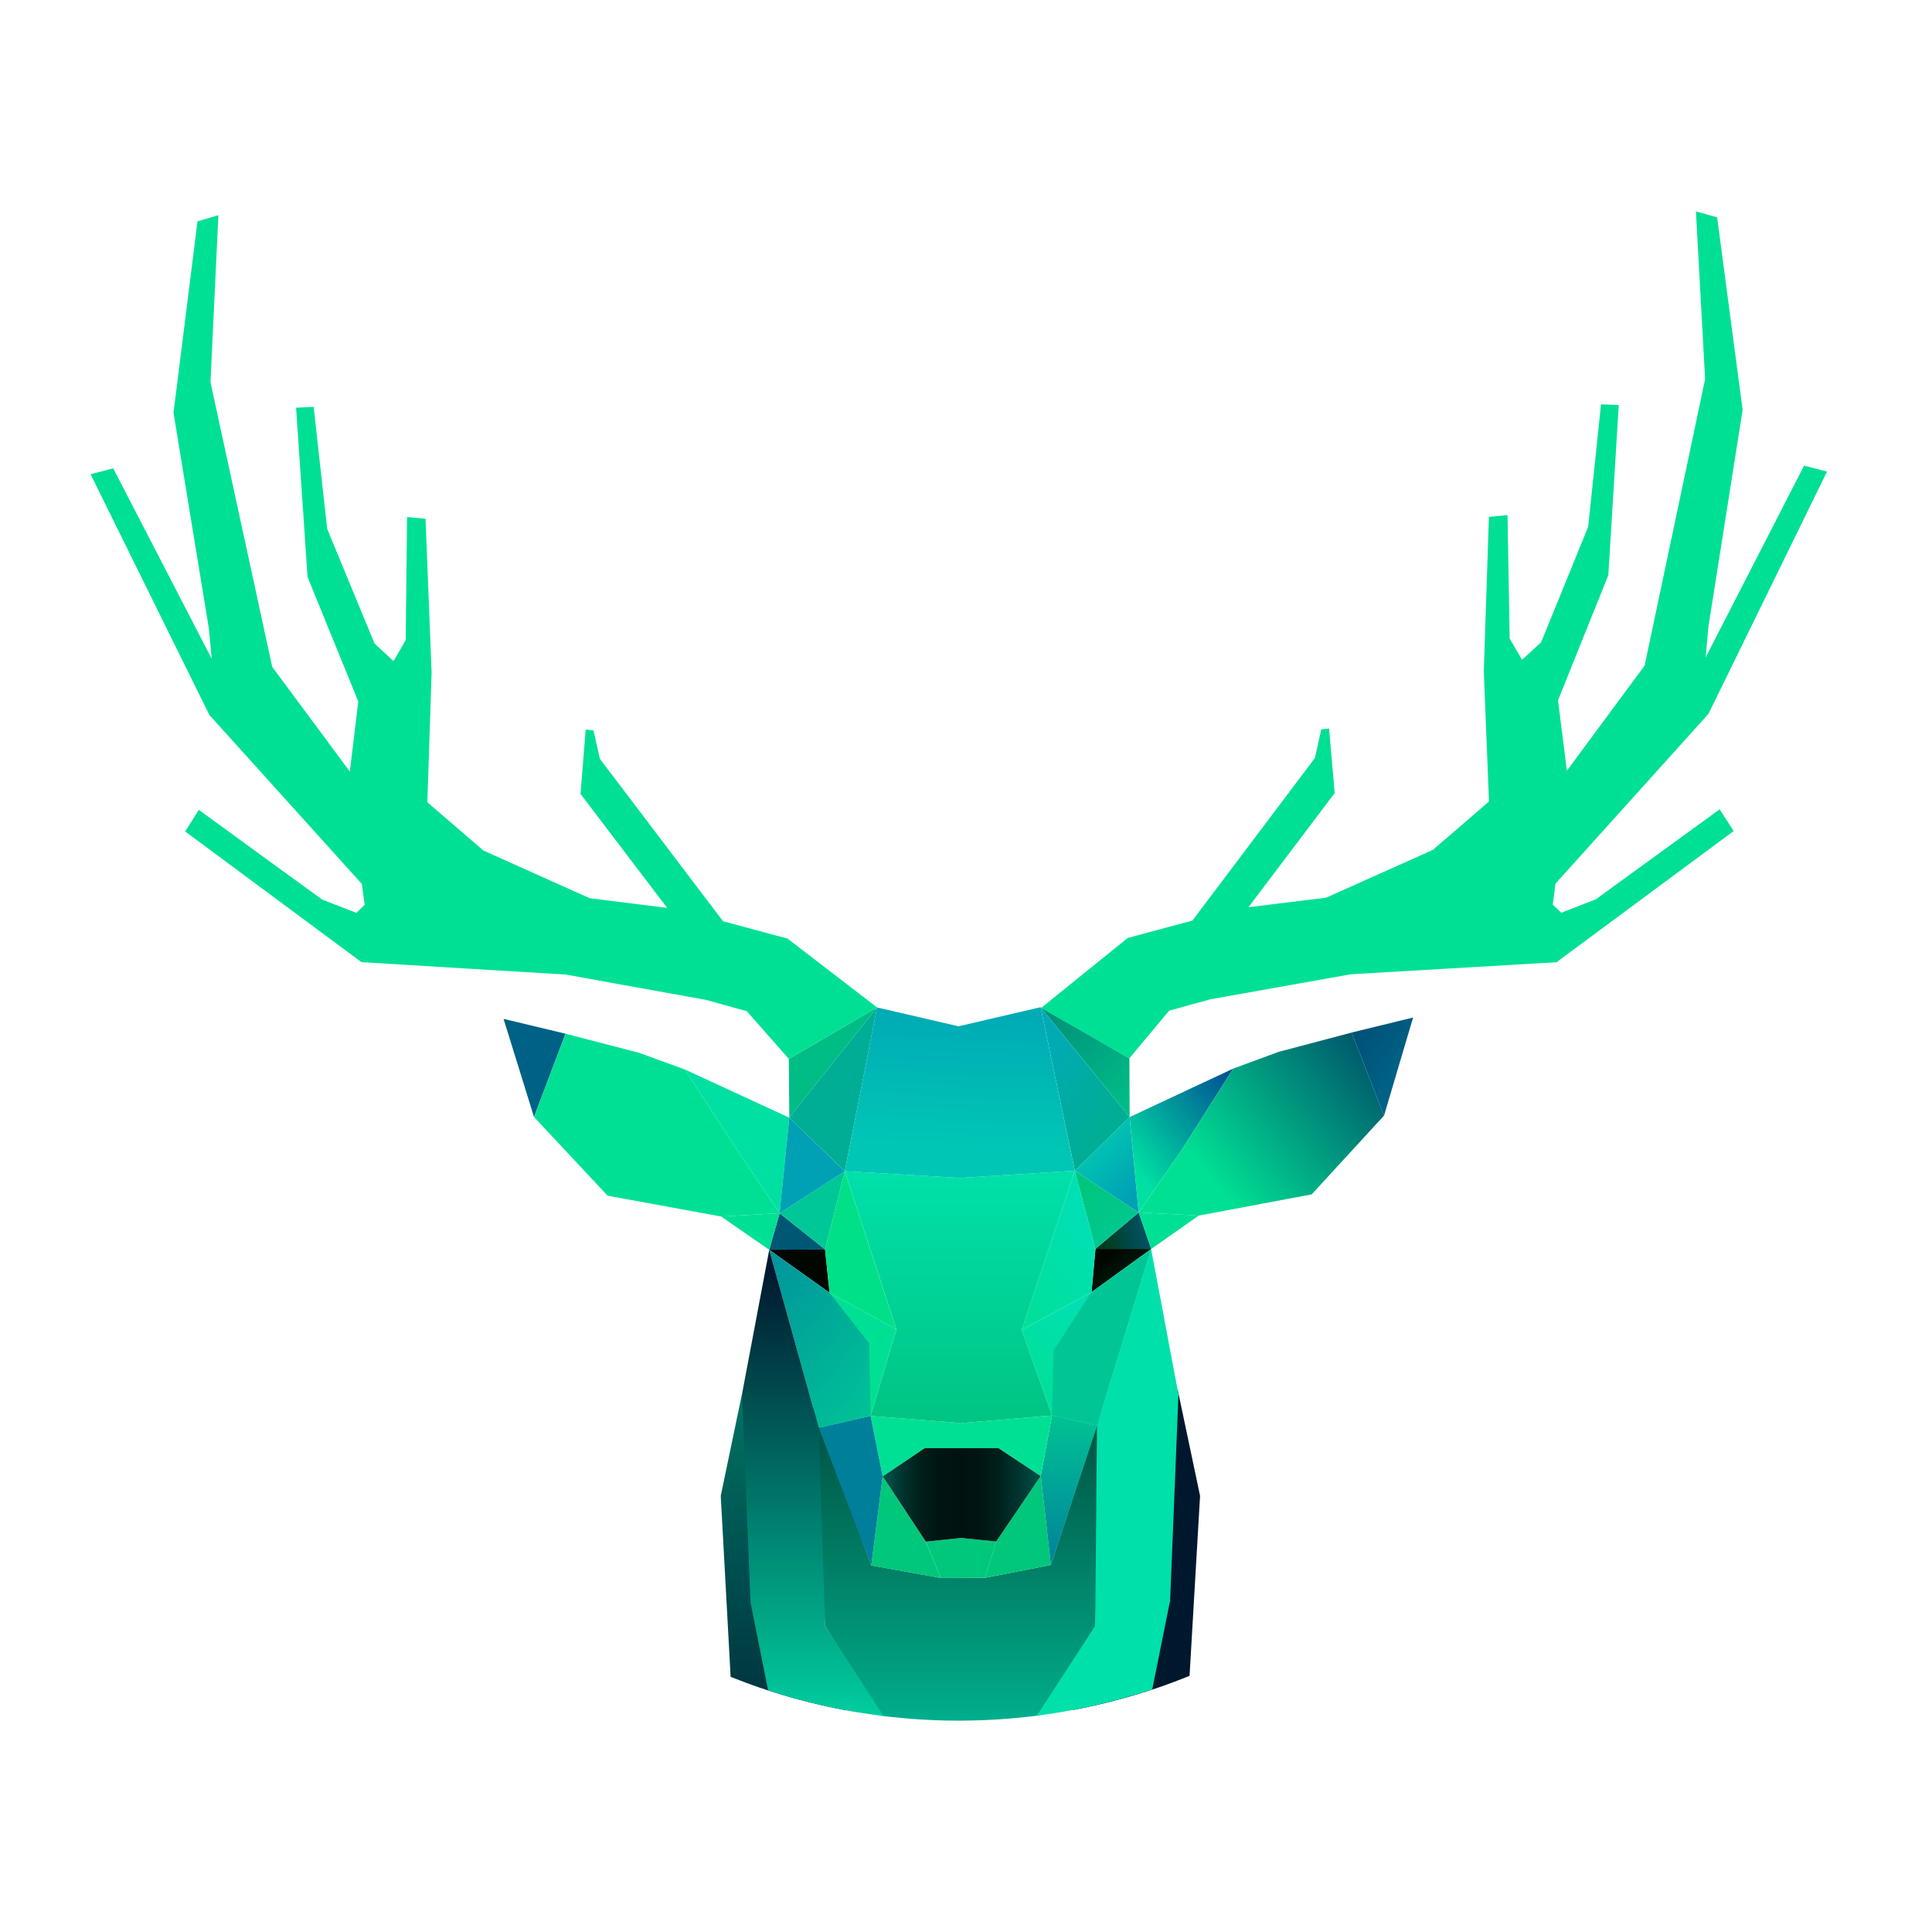
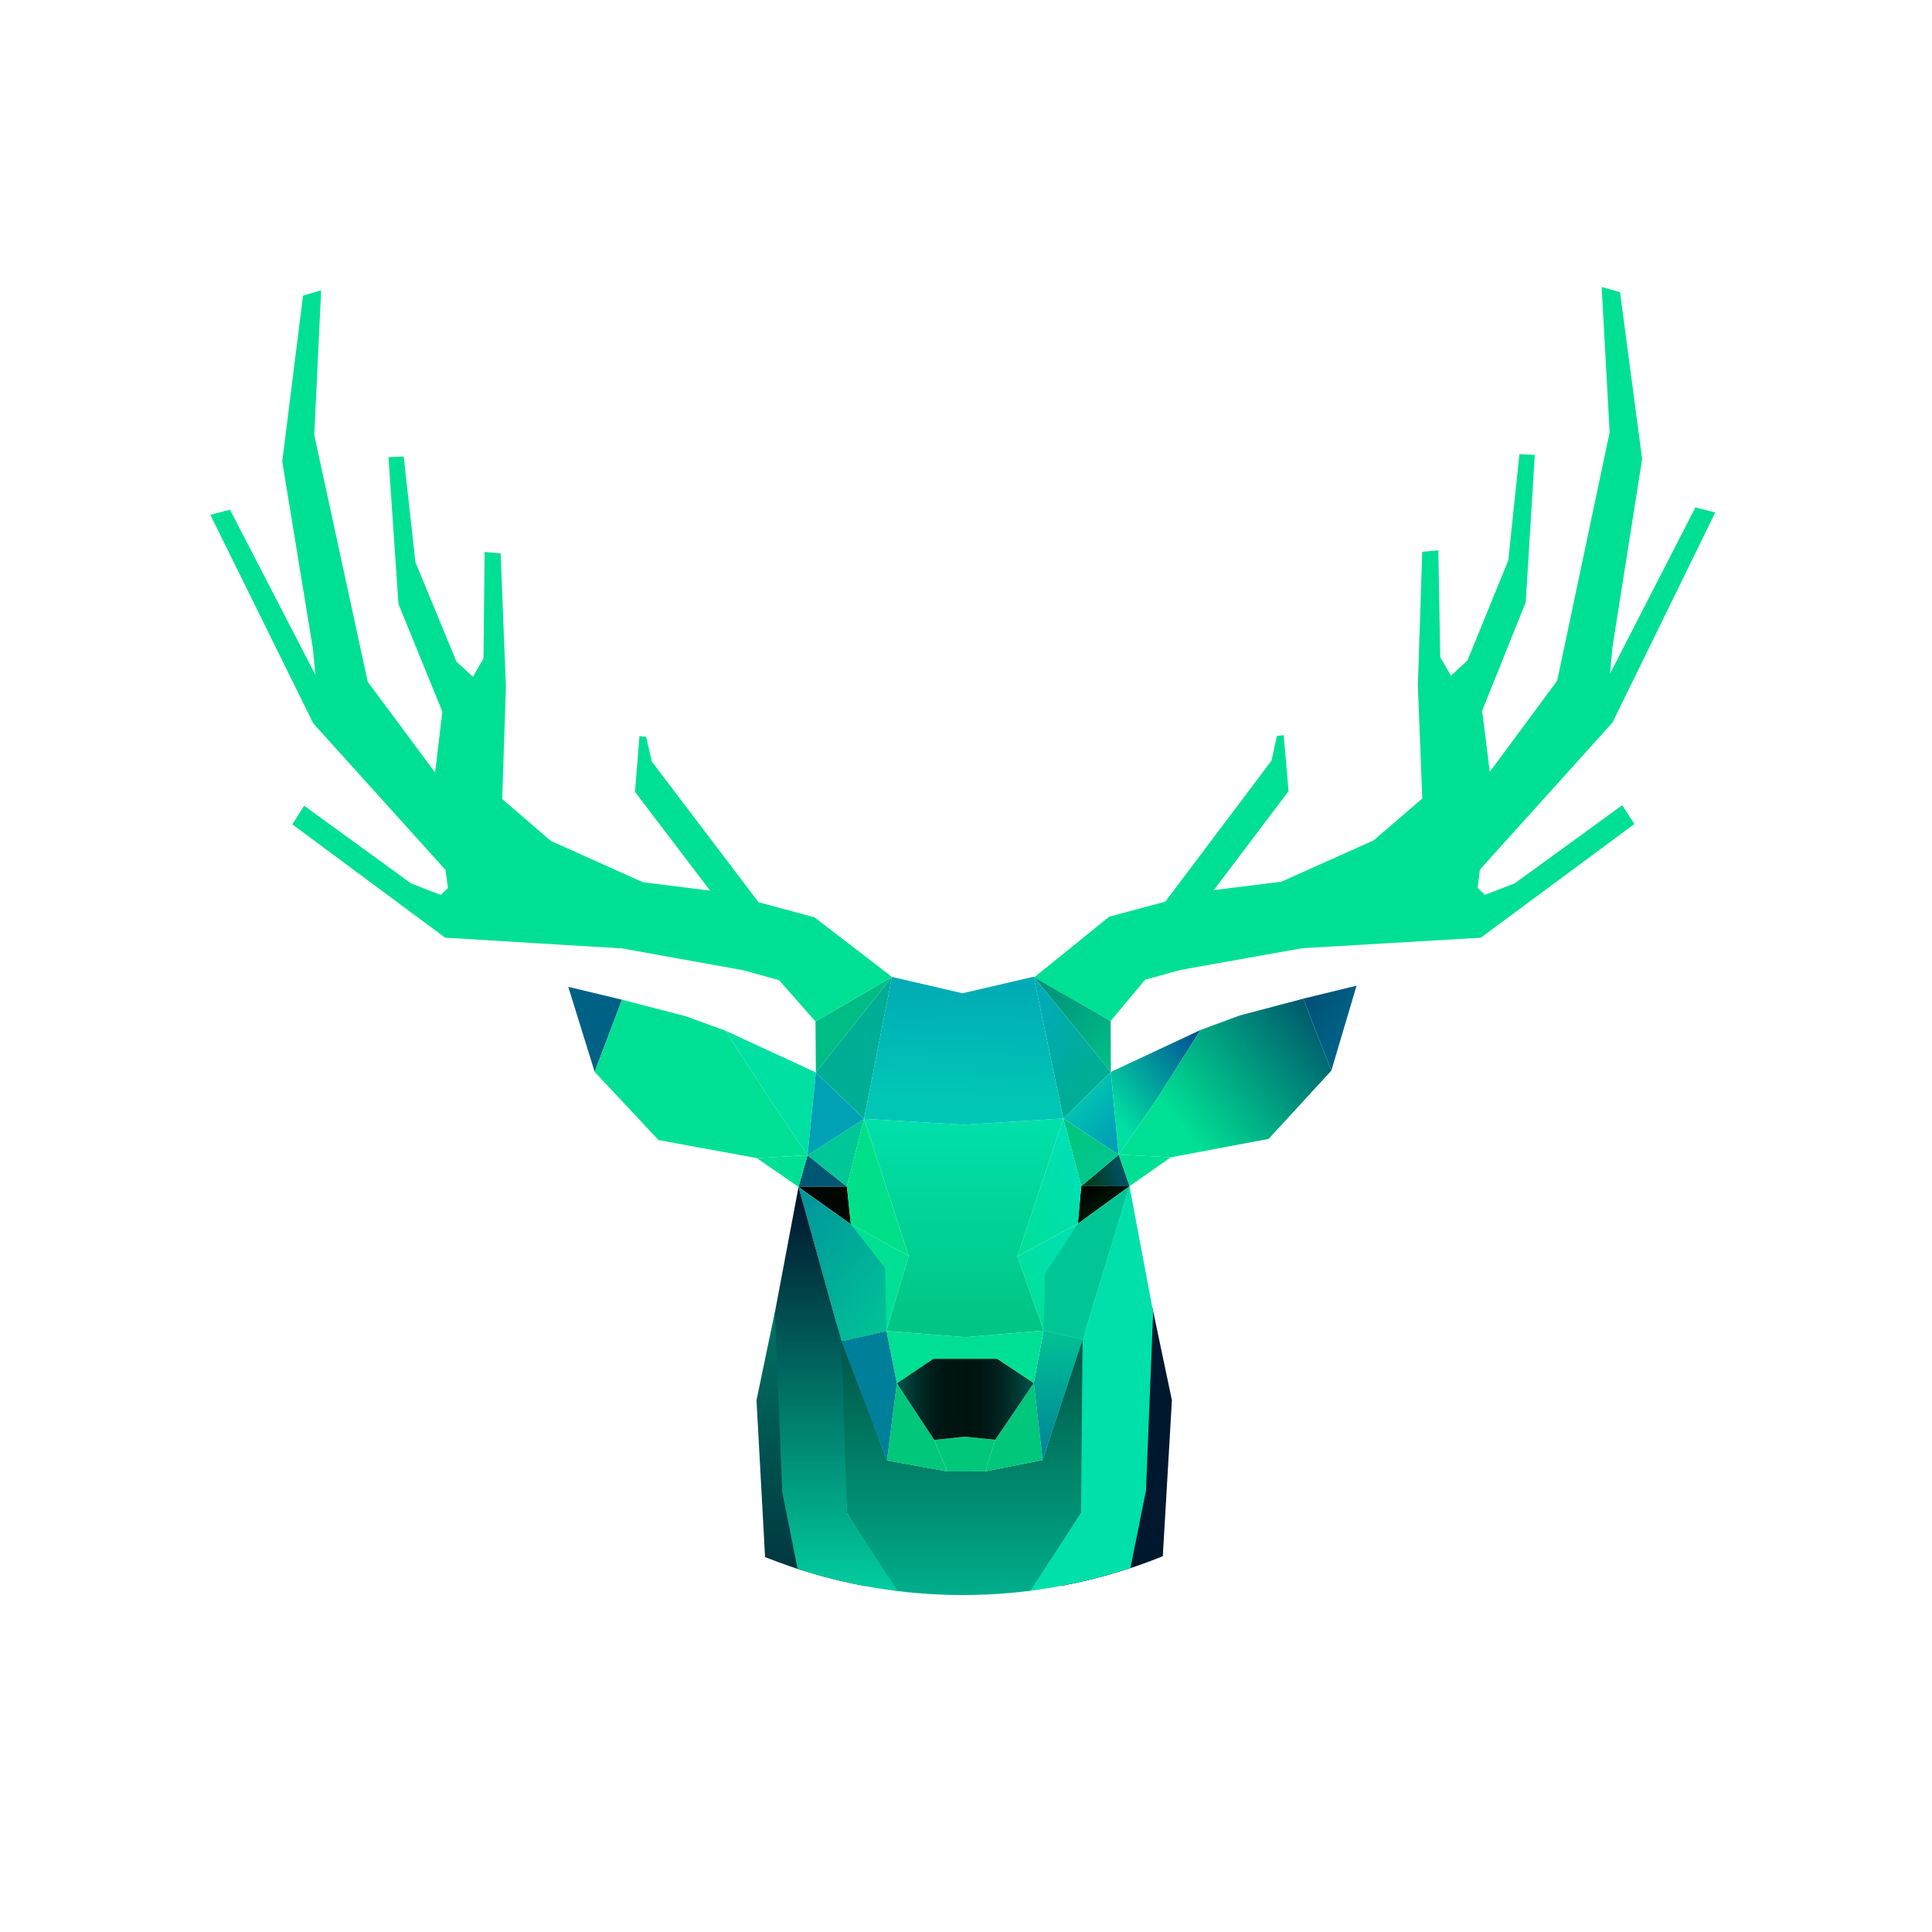
- <svg xmlns="http://www.w3.org/2000/svg" width="52" height="52" viewBox="0 0 52 52" fill="none">
-   <path d="M22.773 46.033C22.338 45.953 21.907 45.854 21.483 45.74C21.325 45.696 21.169 45.653 21.015 45.605C20.901 45.571 20.788 45.536 20.673 45.499C20.593 45.472 20.511 45.445 20.431 45.417C20.306 45.374 20.182 45.331 20.059 45.284C19.926 45.235 19.795 45.185 19.665 45.133L19.399 40.262L19.971 37.517L22.739 45.931L22.773 46.033Z" fill="url(#paint0_linear_105_816)" />
-   <path d="M32.3 40.262L32.017 45.105C31.885 45.159 31.752 45.21 31.619 45.261C31.486 45.312 31.352 45.36 31.218 45.406C31.151 45.429 31.083 45.452 31.015 45.474C30.901 45.513 30.785 45.548 30.669 45.584C30.081 45.764 29.484 45.911 28.88 46.025L28.889 45.994L28.892 45.982L31.695 37.39L32.3 40.262Z" fill="url(#paint1_linear_105_816)" />
-   <path d="M29.483 43.763L27.985 46.169L27.909 46.178C27.881 46.181 27.853 46.186 27.826 46.189C27.802 46.192 27.778 46.195 27.755 46.196L27.599 46.215C27.487 46.227 27.378 46.238 27.267 46.247C26.793 46.289 26.315 46.311 25.833 46.312H25.806C25.328 46.312 24.853 46.292 24.382 46.25C24.278 46.241 24.175 46.232 24.071 46.221C24.025 46.217 23.977 46.212 23.931 46.206L23.855 46.196L23.783 46.187L23.702 46.178L22.208 43.761L21.877 37.861L23.451 42.133L25.322 42.472L26.508 42.468L28.284 42.12L29.635 38.02L29.483 43.763Z" fill="url(#paint2_linear_105_816)" />
-   <path d="M28.008 27.109L30.398 28.485L30.404 30.066L28.008 27.109Z" fill="url(#paint3_linear_105_816)" />
-   <path d="M36.378 27.791L38.034 27.387L37.252 30.025L36.378 27.791Z" fill="url(#paint4_linear_105_816)" />
-   <path d="M30.404 30.066L30.648 32.634L31.819 30.93L33.191 28.762L30.404 30.066Z" fill="url(#paint5_linear_105_816)" />
-   <path d="M36.379 27.792L34.414 28.311L33.191 28.762L31.818 30.93L30.648 32.635L32.265 32.718L35.304 32.147L37.252 30.025L36.379 27.792Z" fill="url(#paint6_linear_105_816)" />
-   <path d="M29.485 33.613L30.648 32.634L30.986 33.615L29.485 33.613Z" fill="url(#paint7_linear_105_816)" />
-   <path d="M30.648 32.634L32.265 32.717L30.986 33.615L30.648 32.634Z" fill="url(#paint8_linear_105_816)" />
-   <path d="M29.484 33.614L30.985 33.615L29.378 34.78L29.484 33.614Z" fill="url(#paint9_linear_105_816)" />
-   <path d="M28.008 27.109L30.404 30.066L28.93 31.512L28.008 27.109Z" fill="url(#paint10_linear_105_816)" />
-   <path d="M29.484 33.614L30.647 32.635L28.928 31.512L29.484 33.614Z" fill="url(#paint11_linear_105_816)" />
-   <path d="M30.403 30.067L30.647 32.635L28.928 31.512L30.403 30.067Z" fill="url(#paint12_linear_105_816)" />
-   <path d="M28.929 31.512L27.499 35.794L29.379 34.78L29.485 33.614L28.929 31.512Z" fill="url(#paint13_linear_105_816)" />
-   <path d="M29.05 36.212L29.379 34.78L27.499 35.795L28.316 38.099L29.531 38.369L29.05 36.212Z" fill="url(#paint14_linear_105_816)" />
-   <path d="M28.012 39.726L26.812 41.489L26.509 42.468L28.285 42.119L28.012 39.726Z" fill="url(#paint15_linear_105_816)" />
-   <path d="M21.244 30.082L21.231 28.5L23.606 27.115L21.244 30.082Z" fill="url(#paint16_linear_105_816)" />
-   <path d="M14.373 30.064L13.553 27.423L15.222 27.823L14.373 30.064Z" fill="url(#paint17_linear_105_816)" />
-   <path d="M21.243 30.082L20.984 32.653L19.837 30.95L18.433 28.785L21.243 30.082Z" fill="url(#paint18_linear_105_816)" />
-   <path d="M15.223 27.823L17.201 28.337L18.433 28.785L19.837 30.95L20.984 32.654L19.412 32.743L16.355 32.183L14.373 30.064L15.223 27.823Z" fill="url(#paint19_linear_105_816)" />
-   <path d="M20.703 33.638L20.984 32.654L22.207 33.629L20.703 33.638Z" fill="url(#paint20_linear_105_816)" />
-   <path d="M20.703 33.638L19.412 32.744L20.984 32.654L20.703 33.638Z" fill="url(#paint21_linear_105_816)" />
-   <path d="M22.329 34.795L20.703 33.637L22.207 33.628L22.329 34.795Z" fill="url(#paint22_linear_105_816)" />
-   <path d="M22.738 31.524L21.243 30.082L23.606 27.115L22.738 31.524Z" fill="url(#paint23_linear_105_816)" />
-   <path d="M22.738 31.524L20.983 32.653L22.206 33.628L22.738 31.524Z" fill="url(#paint24_linear_105_816)" />
-   <path d="M22.738 31.525L20.983 32.654L21.243 30.083L22.738 31.525Z" fill="url(#paint25_linear_105_816)" />
-   <path d="M22.737 31.524L24.125 35.78L22.328 34.795L22.206 33.628L22.737 31.524Z" fill="url(#paint26_linear_105_816)" />
-   <path d="M23.757 39.739L23.433 38.111L25.888 38.304L23.757 39.739Z" fill="url(#paint27_linear_105_816)" />
-   <path d="M22.329 34.795L22.723 36.151L22.035 38.429L23.433 38.111L24.126 35.78L22.329 34.795Z" fill="url(#paint28_linear_105_816)" />
-   <path d="M23.757 39.739L24.918 41.495L25.323 42.474L23.451 42.134L23.757 39.739Z" fill="url(#paint29_linear_105_816)" />
-   <path d="M26.812 41.489L25.878 41.395V41.392L25.866 41.394L25.853 41.392V41.395L24.919 41.494L25.323 42.473L26.51 42.468L26.812 41.489Z" fill="url(#paint30_linear_105_816)" />
-   <path d="M28.012 39.726L25.889 38.321V38.304L25.876 38.311L25.864 38.304V38.321L23.758 39.738L24.919 41.494L25.866 41.394L26.812 41.49L28.012 39.726Z" fill="url(#paint31_linear_105_816)" />
-   <path d="M27.499 35.794L28.929 31.512L25.836 31.704L22.738 31.524L24.127 35.78L23.433 38.111L25.864 38.302V38.304L25.876 38.302L25.888 38.304V38.302L28.316 38.098L27.499 35.794Z" fill="url(#paint32_linear_105_816)" />
-   <path d="M25.848 31.703L28.929 31.512L28.007 27.109L25.799 27.623L23.606 27.115L22.738 31.524L25.824 31.703V31.705L25.836 31.703L25.848 31.705V31.703Z" fill="url(#paint33_linear_105_816)" />
-   <path d="M28.316 38.098L28.012 39.725L28.285 42.119L29.531 38.368L28.316 38.098Z" fill="url(#paint34_linear_105_816)" />
-   <path d="M23.433 38.111L22.035 38.429L23.451 42.134L23.757 39.739L23.433 38.111Z" fill="url(#paint35_linear_105_816)" />
-   <path d="M23.433 38.111L22.035 38.429L20.703 33.637L22.329 34.795L23.393 36.157L23.433 38.111Z" fill="url(#paint36_linear_105_816)" />
-   <path d="M28.316 38.098L29.531 38.368L30.986 33.615L29.378 34.779L28.358 36.348L28.316 38.098Z" fill="url(#paint37_linear_105_816)" />
-   <path d="M25.863 38.303L28.316 38.098L28.011 39.725L25.863 38.303Z" fill="url(#paint38_linear_105_816)" />
-   <path d="M24.851 38.978H27.036L25.864 38.304L24.851 38.978Z" fill="url(#paint39_linear_105_816)" />
-   <path d="M42.95 24.206L42.022 24.566L41.793 24.348L41.866 23.783L45.984 19.213L49.175 12.692L48.557 12.533L45.907 17.696L45.981 16.874L46.903 11.032L46.217 5.851L45.646 5.688L45.893 10.206L44.265 17.915L42.173 20.744L41.934 18.849L43.288 15.483L43.569 10.902L43.092 10.882L42.746 14.179L41.48 17.285L40.968 17.759L40.633 17.188L40.575 13.864L40.074 13.912L39.937 18.072L40.076 21.573L38.566 22.875L35.696 24.16L33.601 24.419L35.923 21.346L35.772 19.607L35.562 19.631L35.392 20.4L32.094 24.777L30.355 25.244L28.019 27.131L30.396 28.485L31.468 27.202L32.579 26.896L34.941 26.475L36.354 26.223L38.959 26.07L41.892 25.899L46.662 22.367L46.285 21.783L42.95 24.206Z" fill="url(#paint40_linear_105_816)" />
-   <path d="M19.461 24.796L16.147 20.425L15.973 19.659L15.764 19.636L15.625 21.369L17.957 24.436L15.869 24.175L13.011 22.892L11.502 21.593L11.617 18.106L11.453 13.963L10.956 13.916L10.92 17.226L10.593 17.794L10.082 17.323L8.806 14.234L8.442 10.951L7.969 10.973L8.278 15.53L9.643 18.88L9.416 20.767L7.327 17.95L5.665 10.286L5.878 5.792L5.316 5.957L4.67 11.11L5.622 16.917L5.699 17.734L3.047 12.605L2.438 12.764L5.634 19.242L9.74 23.792L9.816 24.354L9.592 24.57L8.67 24.212L5.351 21.798L4.984 22.379L9.729 25.896L12.64 26.074L15.228 26.23L16.635 26.485L18.992 26.91L20.101 27.217L21.231 28.5L23.606 27.115L21.197 25.263L19.461 24.796Z" fill="url(#paint41_linear_105_816)" />
-   <path d="M23.784 46.188L23.703 46.179C23.492 46.151 23.282 46.12 23.073 46.086C23.042 46.082 23.012 46.076 22.981 46.071L22.775 46.034C22.34 45.954 21.909 45.855 21.484 45.741C21.327 45.697 21.171 45.654 21.016 45.606C20.902 45.572 20.789 45.537 20.675 45.5L20.2 43.125L19.972 37.519L20.704 33.64L22.037 38.432L22.21 43.766L23.784 46.188Z" fill="url(#paint42_linear_105_816)" />
-   <path d="M31.719 37.516L31.492 43.121L31.483 43.13L31.013 45.471C30.899 45.51 30.783 45.546 30.667 45.581C30.079 45.761 29.482 45.909 28.877 46.023C28.808 46.035 28.738 46.049 28.669 46.061L28.619 46.071C28.616 46.071 28.615 46.072 28.612 46.072C28.403 46.108 28.193 46.14 27.982 46.168L27.906 46.177L29.478 43.761L29.526 38.366L30.982 33.615L31.692 37.391L31.719 37.516Z" fill="url(#paint43_linear_105_816)" />
+ <svg xmlns="http://www.w3.org/2000/svg" viewBox="0 0 60 60">
  <defs>
-     <linearGradient id="paint0_linear_105_816" x1="21.087" y1="23.122" x2="21.087" y2="49.487" gradientUnits="userSpaceOnUse">
+     <linearGradient id="paint0_linear_105_816" x1="21.087" y1="23.122" x2="21.087" y2="49.487" gradientUnits="userSpaceOnUse" gradientTransform="matrix(1, 0, 0, 1, 4.09429, 3.223715)">
      <stop stop-color="#00E0A4" />
      <stop offset="1" stop-color="#00182E" />
    </linearGradient>
-     <linearGradient id="paint1_linear_105_816" x1="8271.42" y1="-16925.9" x2="8271.42" y2="-2182.25" gradientUnits="userSpaceOnUse">
+     <linearGradient id="paint1_linear_105_816" x1="8271.42" y1="-16925.9" x2="8271.42" y2="-2182.25" gradientUnits="userSpaceOnUse" gradientTransform="matrix(1, 0, 0, 1, 4.09429, 3.223715)">
      <stop stop-color="#00E0A4" />
      <stop offset="1" stop-color="#00182E" />
    </linearGradient>
-     <linearGradient id="paint2_linear_105_816" x1="25.756" y1="50.737" x2="25.756" y2="31.919" gradientUnits="userSpaceOnUse">
+     <linearGradient id="paint2_linear_105_816" x1="25.756" y1="50.737" x2="25.756" y2="31.919" gradientUnits="userSpaceOnUse" gradientTransform="matrix(1, 0, 0, 1, 4.09429, 3.223715)">
      <stop stop-color="#00E0B5" />
      <stop offset="1" stop-color="#000B08" />
    </linearGradient>
-     <linearGradient id="paint3_linear_105_816" x1="28.71" y1="26.825" x2="30.831" y2="29.284" gradientUnits="userSpaceOnUse">
+     <linearGradient id="paint3_linear_105_816" x1="28.71" y1="26.825" x2="30.831" y2="29.284" gradientUnits="userSpaceOnUse" gradientTransform="matrix(1, 0, 0, 1, 4.09429, 3.223715)">
      <stop stop-color="#00917B" />
      <stop offset="1" stop-color="#00BD86" />
    </linearGradient>
-     <linearGradient id="paint4_linear_105_816" x1="37.033" y1="26.766" x2="38.411" y2="27.761" gradientUnits="userSpaceOnUse">
+     <linearGradient id="paint4_linear_105_816" x1="37.033" y1="26.766" x2="38.411" y2="27.761" gradientUnits="userSpaceOnUse" gradientTransform="matrix(1, 0, 0, 1, 4.09429, 3.223715)">
      <stop stop-color="#004F75" />
      <stop offset="1" stop-color="#006186" />
    </linearGradient>
-     <linearGradient id="paint5_linear_105_816" x1="30.854" y1="31.868" x2="34.439" y2="28.941" gradientUnits="userSpaceOnUse">
+     <linearGradient id="paint5_linear_105_816" x1="30.854" y1="31.868" x2="34.439" y2="28.941" gradientUnits="userSpaceOnUse" gradientTransform="matrix(1, 0, 0, 1, 4.09429, 3.223715)">
      <stop stop-color="#00E0A3" />
      <stop offset="1" stop-color="#00298F" />
    </linearGradient>
-     <linearGradient id="paint6_linear_105_816" x1="32.237" y1="31.322" x2="39.247" y2="25.599" gradientUnits="userSpaceOnUse">
-       <stop stop-color="#00E094" />
-       <stop offset="1" stop-color="#000051" />
-     </linearGradient>
-     <linearGradient id="paint7_linear_105_816" x1="31.092" y1="33.091" x2="29.669" y2="33.495" gradientUnits="userSpaceOnUse">
+     <linearGradient id="paint6_linear_105_816" x1="32.237" y1="31.322" x2="39.247" y2="25.599" gradientUnits="userSpaceOnUse" gradientTransform="matrix(1, 0, 0, 1, 4.09429, 3.223715)">
+       <stop stop-color="#00E094" />
+       <stop offset="1" stop-color="#000051" />
+     </linearGradient>
+     <linearGradient id="paint7_linear_105_816" x1="31.092" y1="33.091" x2="29.669" y2="33.495" gradientUnits="userSpaceOnUse" gradientTransform="matrix(1, 0, 0, 1, 4.09429, 3.223715)">
      <stop stop-color="#005773" />
      <stop offset="1" stop-color="#003B1B" />
    </linearGradient>
-     <linearGradient id="paint8_linear_105_816" x1="40853.6" y1="-11748.7" x2="40875.3" y2="-11697.8" gradientUnits="userSpaceOnUse">
-       <stop stop-color="#00E094" />
-       <stop offset="1" stop-color="#000051" />
-     </linearGradient>
-     <linearGradient id="paint9_linear_105_816" x1="29.684" y1="33.909" x2="30.501" y2="35.026" gradientUnits="userSpaceOnUse">
+     <linearGradient id="paint8_linear_105_816" x1="40853.6" y1="-11748.7" x2="40875.3" y2="-11697.8" gradientUnits="userSpaceOnUse" gradientTransform="matrix(1, 0, 0, 1, 4.094292, 3.223715)">
+       <stop stop-color="#00E094" />
+       <stop offset="1" stop-color="#000051" />
+     </linearGradient>
+     <linearGradient id="paint9_linear_105_816" x1="29.684" y1="33.909" x2="30.501" y2="35.026" gradientUnits="userSpaceOnUse" gradientTransform="matrix(1, 0, 0, 1, 4.09429, 3.223715)">
      <stop stop-color="#000700" />
      <stop offset="1" stop-color="#002B16" />
    </linearGradient>
-     <linearGradient id="paint10_linear_105_816" x1="28.843" y1="27.205" x2="30.828" y2="28.687" gradientUnits="userSpaceOnUse">
+     <linearGradient id="paint10_linear_105_816" x1="28.843" y1="27.205" x2="30.828" y2="28.687" gradientUnits="userSpaceOnUse" gradientTransform="matrix(1, 0, 0, 1, 4.09429, 3.223715)">
      <stop stop-color="#00ABB5" />
      <stop offset="1" stop-color="#00AD95" />
    </linearGradient>
-     <linearGradient id="paint11_linear_105_816" x1="29.248" y1="31.565" x2="30.889" y2="33.286" gradientUnits="userSpaceOnUse">
-       <stop stop-color="#00C77A" />
-       <stop offset="1" stop-color="#00C797" />
-     </linearGradient>
-     <linearGradient id="paint12_linear_105_816" x1="29.434" y1="29.829" x2="31.085" y2="31.562" gradientUnits="userSpaceOnUse">
+     <linearGradient id="paint11_linear_105_816" x1="29.248" y1="31.565" x2="30.889" y2="33.286" gradientUnits="userSpaceOnUse" gradientTransform="matrix(1, 0, 0, 1, 4.09429, 3.223715)">
+       <stop stop-color="#00C77A" />
+       <stop offset="1" stop-color="#00C797" />
+     </linearGradient>
+     <linearGradient id="paint12_linear_105_816" x1="29.434" y1="29.829" x2="31.085" y2="31.562" gradientUnits="userSpaceOnUse" gradientTransform="matrix(1, 0, 0, 1, 4.09429, 3.223715)">
      <stop stop-color="#00D4B0" />
      <stop offset="1" stop-color="#00A1B5" />
    </linearGradient>
-     <linearGradient id="paint13_linear_105_816" x1="27.428" y1="37.796" x2="30.946" y2="34.924" gradientUnits="userSpaceOnUse">
+     <linearGradient id="paint13_linear_105_816" x1="27.428" y1="37.796" x2="30.946" y2="34.924" gradientUnits="userSpaceOnUse" gradientTransform="matrix(1, 0, 0, 1, 4.09429, 3.223715)">
      <stop stop-color="#00E088" />
      <stop offset="1" stop-color="#00E0B5" />
    </linearGradient>
-     <linearGradient id="paint14_linear_105_816" x1="28.023" y1="38.5" x2="30.531" y2="36.184" gradientUnits="userSpaceOnUse">
-       <stop stop-color="#00E094" />
-       <stop offset="1" stop-color="#00E0B5" />
-     </linearGradient>
-     <linearGradient id="paint15_linear_105_816" x1="1521.3" y1="-760.959" x2="1813.94" y2="-911.07" gradientUnits="userSpaceOnUse">
-       <stop stop-color="#00C77A" />
-       <stop offset="1" stop-color="#00C797" />
-     </linearGradient>
-     <linearGradient id="paint16_linear_105_816" x1="-78564.2" y1="-196043" x2="-78941.2" y2="-195688" gradientUnits="userSpaceOnUse">
+     <linearGradient id="paint14_linear_105_816" x1="28.023" y1="38.5" x2="30.531" y2="36.184" gradientUnits="userSpaceOnUse" gradientTransform="matrix(1, 0, 0, 1, 4.09429, 3.223715)">
+       <stop stop-color="#00E094" />
+       <stop offset="1" stop-color="#00E0B5" />
+     </linearGradient>
+     <linearGradient id="paint15_linear_105_816" x1="1521.3" y1="-760.959" x2="1813.94" y2="-911.07" gradientUnits="userSpaceOnUse" gradientTransform="matrix(1, 0, 0, 1, 4.09429, 3.223715)">
+       <stop stop-color="#00C77A" />
+       <stop offset="1" stop-color="#00C797" />
+     </linearGradient>
+     <linearGradient id="paint16_linear_105_816" x1="-78564.2" y1="-196043" x2="-78941.2" y2="-195688" gradientUnits="userSpaceOnUse" gradientTransform="matrix(1, 0, 0, 1, 4.094291, 3.223715)">
      <stop stop-color="#00917B" />
      <stop offset="1" stop-color="#00BD86" />
    </linearGradient>
-     <linearGradient id="paint17_linear_105_816" x1="-26351.7" y1="-179209" x2="-26504.9" y2="-179133" gradientUnits="userSpaceOnUse">
+     <linearGradient id="paint17_linear_105_816" x1="-26351.7" y1="-179209" x2="-26504.9" y2="-179133" gradientUnits="userSpaceOnUse" gradientTransform="matrix(1, 0, 0, 1, 4.09429, 3.223712)">
      <stop stop-color="#004F75" />
      <stop offset="1" stop-color="#006186" />
    </linearGradient>
-     <linearGradient id="paint18_linear_105_816" x1="-10345.6" y1="-4391.64" x2="-11103.1" y2="-4827.11" gradientUnits="userSpaceOnUse">
+     <linearGradient id="paint18_linear_105_816" x1="-10345.6" y1="-4391.64" x2="-11103.1" y2="-4827.11" gradientUnits="userSpaceOnUse" gradientTransform="matrix(1, 0, 0, 1, 4.09429, 3.223715)">
      <stop stop-color="#00E0A3" />
      <stop offset="1" stop-color="#00298F" />
    </linearGradient>
-     <linearGradient id="paint19_linear_105_816" x1="-46379" y1="-1763.58" x2="-48434.4" y2="-3985.63" gradientUnits="userSpaceOnUse">
-       <stop stop-color="#00E094" />
-       <stop offset="1" stop-color="#000051" />
-     </linearGradient>
-     <linearGradient id="paint20_linear_105_816" x1="2560.25" y1="-486.887" x2="2648.39" y2="-426.101" gradientUnits="userSpaceOnUse">
+     <linearGradient id="paint19_linear_105_816" x1="-46379" y1="-1763.58" x2="-48434.4" y2="-3985.63" gradientUnits="userSpaceOnUse" gradientTransform="matrix(1, 0, 0, 1, 4.09429, 3.223715)">
+       <stop stop-color="#00E094" />
+       <stop offset="1" stop-color="#000051" />
+     </linearGradient>
+     <linearGradient id="paint20_linear_105_816" x1="2560.25" y1="-486.887" x2="2648.39" y2="-426.101" gradientUnits="userSpaceOnUse" gradientTransform="matrix(1, 0, 0, 1, 4.09429, 3.223715)">
      <stop stop-color="#005773" />
      <stop offset="1" stop-color="#003B1B" />
    </linearGradient>
-     <linearGradient id="paint21_linear_105_816" x1="-47034.3" y1="-12395.8" x2="-47065.5" y2="-12324.1" gradientUnits="userSpaceOnUse">
-       <stop stop-color="#00E094" />
-       <stop offset="1" stop-color="#000051" />
-     </linearGradient>
-     <linearGradient id="paint22_linear_105_816" x1="-45199.8" y1="-17803.6" x2="-45246.9" y2="-17710" gradientUnits="userSpaceOnUse">
+     <linearGradient id="paint21_linear_105_816" x1="-47034.3" y1="-12395.8" x2="-47065.5" y2="-12324.1" gradientUnits="userSpaceOnUse" gradientTransform="matrix(1, 0, 0, 1, 4.094287, 3.223715)">
+       <stop stop-color="#00E094" />
+       <stop offset="1" stop-color="#000051" />
+     </linearGradient>
+     <linearGradient id="paint22_linear_105_816" x1="-45199.8" y1="-17803.6" x2="-45246.9" y2="-17710" gradientUnits="userSpaceOnUse" gradientTransform="matrix(1, 0, 0, 1, 4.09429, 3.223715)">
      <stop stop-color="#000700" />
      <stop offset="1" stop-color="#002B16" />
    </linearGradient>
-     <linearGradient id="paint23_linear_105_816" x1="-43457.6" y1="-470912" x2="-43740.3" y2="-470787" gradientUnits="userSpaceOnUse">
+     <linearGradient id="paint23_linear_105_816" x1="-43457.6" y1="-470912" x2="-43740.3" y2="-470787" gradientUnits="userSpaceOnUse" gradientTransform="matrix(1, 0, 0, 1, 4.094289, 3.22374)">
      <stop stop-color="#00ABB5" />
      <stop offset="1" stop-color="#00AD95" />
    </linearGradient>
-     <linearGradient id="paint24_linear_105_816" x1="-44036.2" y1="-102747" x2="-44252" y2="-102555" gradientUnits="userSpaceOnUse">
-       <stop stop-color="#00C77A" />
-       <stop offset="1" stop-color="#00C797" />
-     </linearGradient>
-     <linearGradient id="paint25_linear_105_816" x1="-30668" y1="-127185" x2="-30891" y2="-127021" gradientUnits="userSpaceOnUse">
+     <linearGradient id="paint24_linear_105_816" x1="-44036.2" y1="-102747" x2="-44252" y2="-102555" gradientUnits="userSpaceOnUse" gradientTransform="matrix(1, 0, 0, 1, 4.094291, 3.223718)">
+       <stop stop-color="#00C77A" />
+       <stop offset="1" stop-color="#00C797" />
+     </linearGradient>
+     <linearGradient id="paint25_linear_105_816" x1="-30668" y1="-127185" x2="-30891" y2="-127021" gradientUnits="userSpaceOnUse" gradientTransform="matrix(1, 0, 0, 1, 4.09429, 3.223715)">
      <stop stop-color="#00D4B0" />
      <stop offset="1" stop-color="#00A1B5" />
    </linearGradient>
-     <linearGradient id="paint26_linear_105_816" x1="-2576.31" y1="-3992.77" x2="-2937.29" y2="-4111.23" gradientUnits="userSpaceOnUse">
+     <linearGradient id="paint26_linear_105_816" x1="-2576.31" y1="-3992.77" x2="-2937.29" y2="-4111.23" gradientUnits="userSpaceOnUse" gradientTransform="matrix(1, 0, 0, 1, 4.09429, 3.223715)">
      <stop stop-color="#00E088" />
      <stop offset="1" stop-color="#00E0B5" />
    </linearGradient>
-     <linearGradient id="paint27_linear_105_816" x1="-100263" y1="-24477.9" x2="-100313" y2="-24328.4" gradientUnits="userSpaceOnUse">
-       <stop stop-color="#00E094" />
-       <stop offset="1" stop-color="#00E0B5" />
-     </linearGradient>
-     <linearGradient id="paint28_linear_105_816" x1="1195.8" y1="-3110.81" x2="1619.52" y2="-3354.64" gradientUnits="userSpaceOnUse">
-       <stop stop-color="#00E094" />
-       <stop offset="1" stop-color="#00E0B5" />
-     </linearGradient>
-     <linearGradient id="paint29_linear_105_816" x1="-5787.06" y1="-1086.82" x2="-6117.64" y2="-1264.61" gradientUnits="userSpaceOnUse">
-       <stop stop-color="#00C77A" />
-       <stop offset="1" stop-color="#00C797" />
-     </linearGradient>
-     <linearGradient id="paint30_linear_105_816" x1="3986.79" y1="-203.065" x2="4024.78" y2="-269.618" gradientUnits="userSpaceOnUse">
-       <stop stop-color="#00C77A" />
-       <stop offset="1" stop-color="#00C797" />
-     </linearGradient>
-     <linearGradient id="paint31_linear_105_816" x1="27.876" y1="39.899" x2="23.952" y2="39.899" gradientUnits="userSpaceOnUse">
+     <linearGradient id="paint27_linear_105_816" x1="-100263" y1="-24477.9" x2="-100313" y2="-24328.4" gradientUnits="userSpaceOnUse" gradientTransform="matrix(1, 0, 0, 1, 4.094288, 3.223715)">
+       <stop stop-color="#00E094" />
+       <stop offset="1" stop-color="#00E0B5" />
+     </linearGradient>
+     <linearGradient id="paint28_linear_105_816" x1="1195.8" y1="-3110.81" x2="1619.52" y2="-3354.64" gradientUnits="userSpaceOnUse" gradientTransform="matrix(1, 0, 0, 1, 4.09429, 3.223715)">
+       <stop stop-color="#00E094" />
+       <stop offset="1" stop-color="#00E0B5" />
+     </linearGradient>
+     <linearGradient id="paint29_linear_105_816" x1="-5787.06" y1="-1086.82" x2="-6117.64" y2="-1264.61" gradientUnits="userSpaceOnUse" gradientTransform="matrix(1, 0, 0, 1, 4.09429, 3.223715)">
+       <stop stop-color="#00C77A" />
+       <stop offset="1" stop-color="#00C797" />
+     </linearGradient>
+     <linearGradient id="paint30_linear_105_816" x1="3986.79" y1="-203.065" x2="4024.78" y2="-269.618" gradientUnits="userSpaceOnUse" gradientTransform="matrix(1, 0, 0, 1, 4.09429, 3.223715)">
+       <stop stop-color="#00C77A" />
+       <stop offset="1" stop-color="#00C797" />
+     </linearGradient>
+     <linearGradient id="paint31_linear_105_816" x1="27.876" y1="39.899" x2="23.952" y2="39.899" gradientUnits="userSpaceOnUse" gradientTransform="matrix(1, 0, 0, 1, 4.09429, 3.223715)">
      <stop stop-color="#004D45" />
      <stop offset="0.11" stop-color="#003630" />
      <stop offset="0.24" stop-color="#00221E" />
      <stop offset="0.37" stop-color="#001613" />
      <stop offset="0.5" stop-color="#00120F" />
      <stop offset="0.67" stop-color="#001512" />
      <stop offset="0.78" stop-color="#001E1A" />
      <stop offset="0.88" stop-color="#002D28" />
      <stop offset="0.97" stop-color="#00423B" />
      <stop offset="1" stop-color="#004D45" />
    </linearGradient>
-     <linearGradient id="paint32_linear_105_816" x1="25.834" y1="38.056" x2="25.834" y2="31.639" gradientUnits="userSpaceOnUse">
+     <linearGradient id="paint32_linear_105_816" x1="25.834" y1="38.056" x2="25.834" y2="31.639" gradientUnits="userSpaceOnUse" gradientTransform="matrix(1, 0, 0, 1, 4.09429, 3.223715)">
      <stop stop-color="#00C584" />
      <stop offset="1" stop-color="#00E0A9" />
    </linearGradient>
-     <linearGradient id="paint33_linear_105_816" x1="25.807" y1="30.944" x2="25.95" y2="27.352" gradientUnits="userSpaceOnUse">
+     <linearGradient id="paint33_linear_105_816" x1="25.807" y1="30.944" x2="25.95" y2="27.352" gradientUnits="userSpaceOnUse" gradientTransform="matrix(1, 0, 0, 1, 4.09429, 3.223715)">
      <stop stop-color="#00C7B5" />
      <stop offset="1" stop-color="#00ABB5" />
    </linearGradient>
-     <linearGradient id="paint34_linear_105_816" x1="28.771" y1="42.274" x2="28.771" y2="37.872" gradientUnits="userSpaceOnUse">
+     <linearGradient id="paint34_linear_105_816" x1="28.771" y1="42.274" x2="28.771" y2="37.872" gradientUnits="userSpaceOnUse" gradientTransform="matrix(1, 0, 0, 1, 4.09429, 3.223715)">
      <stop stop-color="#007F9B" />
      <stop offset="1" stop-color="#00C693" />
    </linearGradient>
-     <linearGradient id="paint35_linear_105_816" x1="3313.41" y1="-2947.13" x2="3313.41" y2="-4031.07" gradientUnits="userSpaceOnUse">
+     <linearGradient id="paint35_linear_105_816" x1="3313.41" y1="-2947.13" x2="3313.41" y2="-4031.07" gradientUnits="userSpaceOnUse" gradientTransform="matrix(1, 0, 0, 1, 4.09429, 3.223715)">
      <stop stop-color="#007F9B" />
      <stop offset="1" stop-color="#00C693" />
    </linearGradient>
-     <linearGradient id="paint36_linear_105_816" x1="23.112" y1="39.115" x2="19.083" y2="35.865" gradientUnits="userSpaceOnUse">
+     <linearGradient id="paint36_linear_105_816" x1="23.112" y1="39.115" x2="19.083" y2="35.865" gradientUnits="userSpaceOnUse" gradientTransform="matrix(1, 0, 0, 1, 4.09429, 3.223715)">
      <stop stop-color="#00C696" />
      <stop offset="1" stop-color="#00959B" />
    </linearGradient>
-     <linearGradient id="paint37_linear_105_816" x1="1815.96" y1="-2798.67" x2="2538.95" y2="-3113.9" gradientUnits="userSpaceOnUse">
+     <linearGradient id="paint37_linear_105_816" x1="1815.96" y1="-2798.67" x2="2538.95" y2="-3113.9" gradientUnits="userSpaceOnUse" gradientTransform="matrix(1, 0, 0, 1, 4.09429, 3.223715)">
      <stop stop-color="#00C696" />
      <stop offset="1" stop-color="#00959B" />
    </linearGradient>
-     <linearGradient id="paint38_linear_105_816" x1="88677.8" y1="-24939.8" x2="88729" y2="-24789.5" gradientUnits="userSpaceOnUse">
-       <stop stop-color="#00E094" />
-       <stop offset="1" stop-color="#00E0B5" />
-     </linearGradient>
-     <linearGradient id="paint39_linear_105_816" x1="4477.15" y1="-151.029" x2="4478.22" y2="-142.072" gradientUnits="userSpaceOnUse">
-       <stop stop-color="#00E094" />
-       <stop offset="1" stop-color="#00E0B5" />
-     </linearGradient>
-     <linearGradient id="paint40_linear_105_816" x1="61971.7" y1="-36341.6" x2="61971.7" y2="-81906.4" gradientUnits="userSpaceOnUse">
-       <stop stop-color="#00E094" />
-       <stop offset="1" stop-color="#000051" />
-     </linearGradient>
-     <linearGradient id="paint41_linear_105_816" x1="26923" y1="-36198.6" x2="26923" y2="-81584" gradientUnits="userSpaceOnUse">
-       <stop stop-color="#00E094" />
-       <stop offset="1" stop-color="#000051" />
-     </linearGradient>
-     <linearGradient id="paint42_linear_105_816" x1="21.878" y1="47.408" x2="21.878" y2="34.126" gradientUnits="userSpaceOnUse">
+     <linearGradient id="paint38_linear_105_816" x1="88677.8" y1="-24939.8" x2="88729" y2="-24789.5" gradientUnits="userSpaceOnUse" gradientTransform="matrix(1, 0, 0, 1, 4.094287, 3.223715)">
+       <stop stop-color="#00E094" />
+       <stop offset="1" stop-color="#00E0B5" />
+     </linearGradient>
+     <linearGradient id="paint39_linear_105_816" x1="4477.15" y1="-151.029" x2="4478.22" y2="-142.072" gradientUnits="userSpaceOnUse" gradientTransform="matrix(1, 0, 0, 1, 4.09429, 3.223715)">
+       <stop stop-color="#00E094" />
+       <stop offset="1" stop-color="#00E0B5" />
+     </linearGradient>
+     <linearGradient id="paint40_linear_105_816" x1="61971.7" y1="-36341.6" x2="61971.7" y2="-81906.4" gradientUnits="userSpaceOnUse" gradientTransform="matrix(1, 0, 0, 1, 4.09429, 3.223715)">
+       <stop stop-color="#00E094" />
+       <stop offset="1" stop-color="#000051" />
+     </linearGradient>
+     <linearGradient id="paint41_linear_105_816" x1="26923" y1="-36198.6" x2="26923" y2="-81584" gradientUnits="userSpaceOnUse" gradientTransform="matrix(1, 0, 0, 1, 4.09429, 3.223715)">
+       <stop stop-color="#00E094" />
+       <stop offset="1" stop-color="#000051" />
+     </linearGradient>
+     <linearGradient id="paint42_linear_105_816" x1="21.878" y1="47.408" x2="21.878" y2="34.126" gradientUnits="userSpaceOnUse" gradientTransform="matrix(1, 0, 0, 1, 4.09429, 3.223715)">
      <stop stop-color="#00E0AB" />
      <stop offset="1" stop-color="#00182E" />
    </linearGradient>
-     <linearGradient id="paint43_linear_105_816" x1="9023.87" y1="-4893.62" x2="9023.87" y2="-15707.5" gradientUnits="userSpaceOnUse">
+     <linearGradient id="paint43_linear_105_816" x1="9023.87" y1="-4893.62" x2="9023.87" y2="-15707.5" gradientUnits="userSpaceOnUse" gradientTransform="matrix(1, 0, 0, 1, 4.09429, 3.223715)">
      <stop stop-color="#00E0AB" />
      <stop offset="1" stop-color="#00182E" />
    </linearGradient>
  </defs>
+   <path d="M 26.868 49.257 C 26.433 49.176 26.002 49.078 25.577 48.963 C 25.42 48.92 25.264 48.877 25.11 48.829 C 24.995 48.795 24.882 48.76 24.768 48.723 C 24.688 48.696 24.606 48.668 24.526 48.641 C 24.401 48.597 24.277 48.554 24.154 48.508 C 24.021 48.458 23.89 48.409 23.76 48.357 L 23.494 43.486 L 24.066 40.74 L 26.834 49.155 L 26.868 49.257 Z" fill="url(#paint0_linear_105_816)" />
+   <path d="M 36.395 43.486 L 36.112 48.329 C 35.98 48.383 35.847 48.434 35.714 48.485 C 35.581 48.535 35.447 48.583 35.312 48.63 C 35.246 48.653 35.178 48.676 35.11 48.698 C 34.996 48.736 34.88 48.772 34.764 48.807 C 34.176 48.988 33.579 49.135 32.974 49.249 L 32.984 49.218 L 32.987 49.206 L 35.79 40.614 L 36.395 43.486 Z" fill="url(#paint1_linear_105_816)" />
+   <path d="M 33.577 46.986 L 32.079 49.392 L 32.004 49.402 C 31.976 49.405 31.948 49.409 31.92 49.412 C 31.897 49.415 31.872 49.419 31.849 49.42 L 31.693 49.439 C 31.582 49.451 31.473 49.462 31.361 49.471 C 30.888 49.513 30.41 49.534 29.928 49.536 L 29.9 49.536 C 29.423 49.536 28.948 49.516 28.477 49.474 C 28.373 49.465 28.27 49.456 28.166 49.445 C 28.12 49.44 28.072 49.436 28.026 49.429 L 27.95 49.42 L 27.878 49.411 L 27.797 49.402 L 26.302 46.985 L 25.972 41.084 L 27.546 45.357 L 29.417 45.695 L 30.603 45.692 L 32.379 45.343 L 33.73 41.243 L 33.577 46.986 Z" fill="url(#paint2_linear_105_816)" />
+   <path d="M 32.102 30.333 L 34.493 31.709 L 34.499 33.29 L 32.102 30.333 Z" fill="url(#paint3_linear_105_816)" />
+   <path d="M 40.473 31.015 L 42.129 30.611 L 41.347 33.248 L 40.473 31.015 Z" fill="url(#paint4_linear_105_816)" />
+   <path d="M 34.499 33.29 L 34.743 35.858 L 35.914 34.153 L 37.286 31.985 L 34.499 33.29 Z" fill="url(#paint5_linear_105_816)" />
+   <path d="M 40.473 31.015 L 38.509 31.534 L 37.286 31.985 L 35.913 34.153 L 34.743 35.858 L 36.359 35.942 L 39.398 35.37 L 41.347 33.249 L 40.473 31.015 Z" fill="url(#paint6_linear_105_816)" />
+   <path d="M 33.58 36.837 L 34.743 35.858 L 35.081 36.838 L 33.58 36.837 Z" fill="url(#paint7_linear_105_816)" />
+   <path d="M 34.743 35.858 L 36.359 35.941 L 35.081 36.838 L 34.743 35.858 Z" fill="url(#paint8_linear_105_816)" />
+   <path d="M 33.579 36.838 L 35.08 36.839 L 33.473 38.003 L 33.579 36.838 Z" fill="url(#paint9_linear_105_816)" />
+   <path d="M 32.102 30.333 L 34.499 33.29 L 33.024 34.736 L 32.102 30.333 Z" fill="url(#paint10_linear_105_816)" />
+   <path d="M 33.579 36.838 L 34.742 35.859 L 33.023 34.736 L 33.579 36.838 Z" fill="url(#paint11_linear_105_816)" />
+   <path d="M 34.498 33.29 L 34.742 35.859 L 33.023 34.736 L 34.498 33.29 Z" fill="url(#paint12_linear_105_816)" />
+   <path d="M 33.024 34.736 L 31.594 39.018 L 33.474 38.003 L 33.58 36.838 L 33.024 34.736 Z" fill="url(#paint13_linear_105_816)" />
+   <path d="M 33.145 39.435 L 33.474 38.004 L 31.594 39.019 L 32.411 41.322 L 33.626 41.593 L 33.145 39.435 Z" fill="url(#paint14_linear_105_816)" />
+   <path d="M 32.107 42.95 L 30.907 44.713 L 30.604 45.692 L 32.38 45.343 L 32.107 42.95 Z" fill="url(#paint15_linear_105_816)" />
+   <path d="M 25.338 33.305 L 25.326 31.724 L 27.701 30.339 L 25.338 33.305 Z" fill="url(#paint16_linear_105_816)" />
+   <path d="M 18.468 33.288 L 17.648 30.647 L 19.317 31.047 L 18.468 33.288 Z" fill="url(#paint17_linear_105_816)" />
+   <path d="M 25.338 33.305 L 25.079 35.877 L 23.931 34.173 L 22.528 32.008 L 25.338 33.305 Z" fill="url(#paint18_linear_105_816)" />
+   <path d="M 19.318 31.047 L 21.296 31.561 L 22.528 32.009 L 23.932 34.174 L 25.079 35.877 L 23.507 35.967 L 20.45 35.406 L 18.468 33.288 L 19.318 31.047 Z" fill="url(#paint19_linear_105_816)" />
+   <path d="M 24.797 36.861 L 25.079 35.878 L 26.302 36.852 L 24.797 36.861 Z" fill="url(#paint20_linear_105_816)" />
+   <path d="M 24.797 36.861 L 23.506 35.967 L 25.078 35.878 L 24.797 36.861 Z" fill="url(#paint21_linear_105_816)" />
+   <path d="M 26.424 38.019 L 24.797 36.861 L 26.302 36.852 L 26.424 38.019 Z" fill="url(#paint22_linear_105_816)" />
+   <path d="M 26.833 34.748 L 25.338 33.305 L 27.701 30.339 L 26.833 34.748 Z" fill="url(#paint23_linear_105_816)" />
+   <path d="M 26.833 34.748 L 25.078 35.877 L 26.301 36.851 L 26.833 34.748 Z" fill="url(#paint24_linear_105_816)" />
+   <path d="M 26.833 34.749 L 25.078 35.878 L 25.338 33.307 L 26.833 34.749 Z" fill="url(#paint25_linear_105_816)" />
+   <path d="M 26.832 34.748 L 28.22 39.004 L 26.423 38.019 L 26.301 36.851 L 26.832 34.748 Z" fill="url(#paint26_linear_105_816)" />
+   <path d="M 27.852 42.962 L 27.528 41.335 L 29.983 41.528 L 27.852 42.962 Z" fill="url(#paint27_linear_105_816)" />
+   <path d="M 26.424 38.019 L 26.817 39.375 L 26.13 41.653 L 27.528 41.334 L 28.221 39.004 L 26.424 38.019 Z" fill="url(#paint28_linear_105_816)" />
+   <path d="M 27.852 42.963 L 29.013 44.719 L 29.418 45.698 L 27.546 45.358 L 27.852 42.963 Z" fill="url(#paint29_linear_105_816)" />
+   <path d="M 30.907 44.713 L 29.973 44.619 L 29.973 44.616 L 29.96 44.617 L 29.948 44.616 L 29.948 44.619 L 29.014 44.718 L 29.418 45.697 L 30.604 45.692 L 30.907 44.713 Z" fill="url(#paint30_linear_105_816)" />
+   <path d="M 32.107 42.95 L 29.984 41.544 L 29.984 41.527 L 29.971 41.535 L 29.959 41.527 L 29.959 41.544 L 27.852 42.962 L 29.014 44.718 L 29.96 44.617 L 30.907 44.713 L 32.107 42.95 Z" fill="url(#paint31_linear_105_816)" />
+   <path d="M 31.594 39.018 L 33.024 34.736 L 29.931 34.927 L 26.833 34.748 L 28.221 39.004 L 27.528 41.334 L 29.959 41.526 L 29.959 41.528 L 29.971 41.526 L 29.983 41.528 L 29.983 41.526 L 32.411 41.322 L 31.594 39.018 Z" fill="url(#paint32_linear_105_816)" />
+   <path d="M 29.943 34.927 L 33.024 34.736 L 32.102 30.333 L 29.894 30.847 L 27.701 30.339 L 26.833 34.748 L 29.918 34.927 L 29.918 34.928 L 29.931 34.927 L 29.943 34.928 L 29.943 34.927 Z" fill="url(#paint33_linear_105_816)" />
+   <path d="M 32.411 41.322 L 32.106 42.949 L 32.38 45.343 L 33.626 41.592 L 32.411 41.322 Z" fill="url(#paint34_linear_105_816)" />
+   <path d="M 27.528 41.335 L 26.13 41.653 L 27.546 45.358 L 27.852 42.962 L 27.528 41.335 Z" fill="url(#paint35_linear_105_816)" />
+   <path d="M 27.528 41.334 L 26.13 41.653 L 24.797 36.861 L 26.424 38.019 L 27.488 39.381 L 27.528 41.334 Z" fill="url(#paint36_linear_105_816)" />
+   <path d="M 32.411 41.321 L 33.626 41.592 L 35.081 36.838 L 33.473 38.003 L 32.452 39.572 L 32.411 41.321 Z" fill="url(#paint37_linear_105_816)" />
+   <path d="M 29.958 41.527 L 32.41 41.322 L 32.106 42.949 L 29.958 41.527 Z" fill="url(#paint38_linear_105_816)" />
+   <path d="M 28.946 42.202 L 31.131 42.202 L 29.959 41.527 L 28.946 42.202 Z" fill="url(#paint39_linear_105_816)" />
+   <path d="M 47.045 27.43 L 46.116 27.79 L 45.888 27.572 L 45.96 27.007 L 50.079 22.437 L 53.269 15.916 L 52.652 15.757 L 50.002 20.919 L 50.076 20.098 L 50.998 14.256 L 50.312 9.075 L 49.741 8.911 L 49.988 13.43 L 48.36 21.139 L 46.268 23.968 L 46.029 22.073 L 47.383 18.706 L 47.664 14.126 L 47.187 14.106 L 46.841 17.403 L 45.574 20.509 L 45.063 20.983 L 44.728 20.411 L 44.669 17.088 L 44.169 17.136 L 44.032 21.296 L 44.171 24.797 L 42.66 26.099 L 39.791 27.383 L 37.696 27.643 L 40.018 24.57 L 39.867 22.831 L 39.657 22.854 L 39.487 23.623 L 36.189 28.001 L 34.45 28.467 L 32.113 30.355 L 34.491 31.709 L 35.563 30.426 L 36.673 30.12 L 39.036 29.698 L 40.449 29.447 L 43.054 29.294 L 45.987 29.122 L 50.757 25.591 L 50.38 25.007 L 47.045 27.43 Z" fill="url(#paint40_linear_105_816)" />
+   <path d="M 23.556 28.019 L 20.242 23.649 L 20.068 22.883 L 19.859 22.86 L 19.72 24.592 L 22.052 27.659 L 19.964 27.398 L 17.106 26.115 L 15.597 24.816 L 15.711 21.329 L 15.548 17.186 L 15.05 17.14 L 15.015 20.449 L 14.687 21.018 L 14.176 20.547 L 12.901 17.458 L 12.536 14.175 L 12.064 14.197 L 12.373 18.754 L 13.738 22.103 L 13.511 23.99 L 11.421 21.174 L 9.76 13.509 L 9.973 9.016 L 9.411 9.181 L 8.765 14.334 L 9.717 20.141 L 9.794 20.957 L 7.142 15.829 L 6.532 15.988 L 9.729 22.466 L 13.835 27.016 L 13.911 27.578 L 13.687 27.794 L 12.765 27.435 L 9.446 25.022 L 9.079 25.602 L 13.824 29.12 L 16.735 29.298 L 19.323 29.454 L 20.73 29.709 L 23.087 30.133 L 24.195 30.441 L 25.326 31.724 L 27.701 30.339 L 25.292 28.487 L 23.556 28.019 Z" fill="url(#paint41_linear_105_816)" />
+   <path d="M 27.878 49.412 L 27.798 49.403 C 27.587 49.375 27.377 49.344 27.168 49.31 C 27.137 49.306 27.106 49.299 27.075 49.295 L 26.87 49.258 C 26.434 49.177 26.004 49.079 25.579 48.964 C 25.422 48.921 25.266 48.878 25.111 48.83 C 24.997 48.796 24.884 48.761 24.77 48.723 L 24.294 46.348 L 24.067 40.743 L 24.799 36.864 L 26.132 41.655 L 26.305 46.989 L 27.878 49.412 Z" fill="url(#paint42_linear_105_816)" />
+   <path d="M 35.814 40.739 L 35.587 46.345 L 35.577 46.354 L 35.108 48.695 C 34.994 48.734 34.878 48.769 34.762 48.805 C 34.174 48.985 33.577 49.133 32.972 49.246 C 32.903 49.259 32.833 49.273 32.764 49.285 L 32.714 49.294 C 32.711 49.294 32.71 49.296 32.707 49.296 C 32.498 49.331 32.288 49.364 32.077 49.392 L 32.001 49.401 L 33.573 46.984 L 33.621 41.59 L 35.077 36.838 L 35.787 40.614 L 35.814 40.739 Z" fill="url(#paint43_linear_105_816)" />
</svg>
